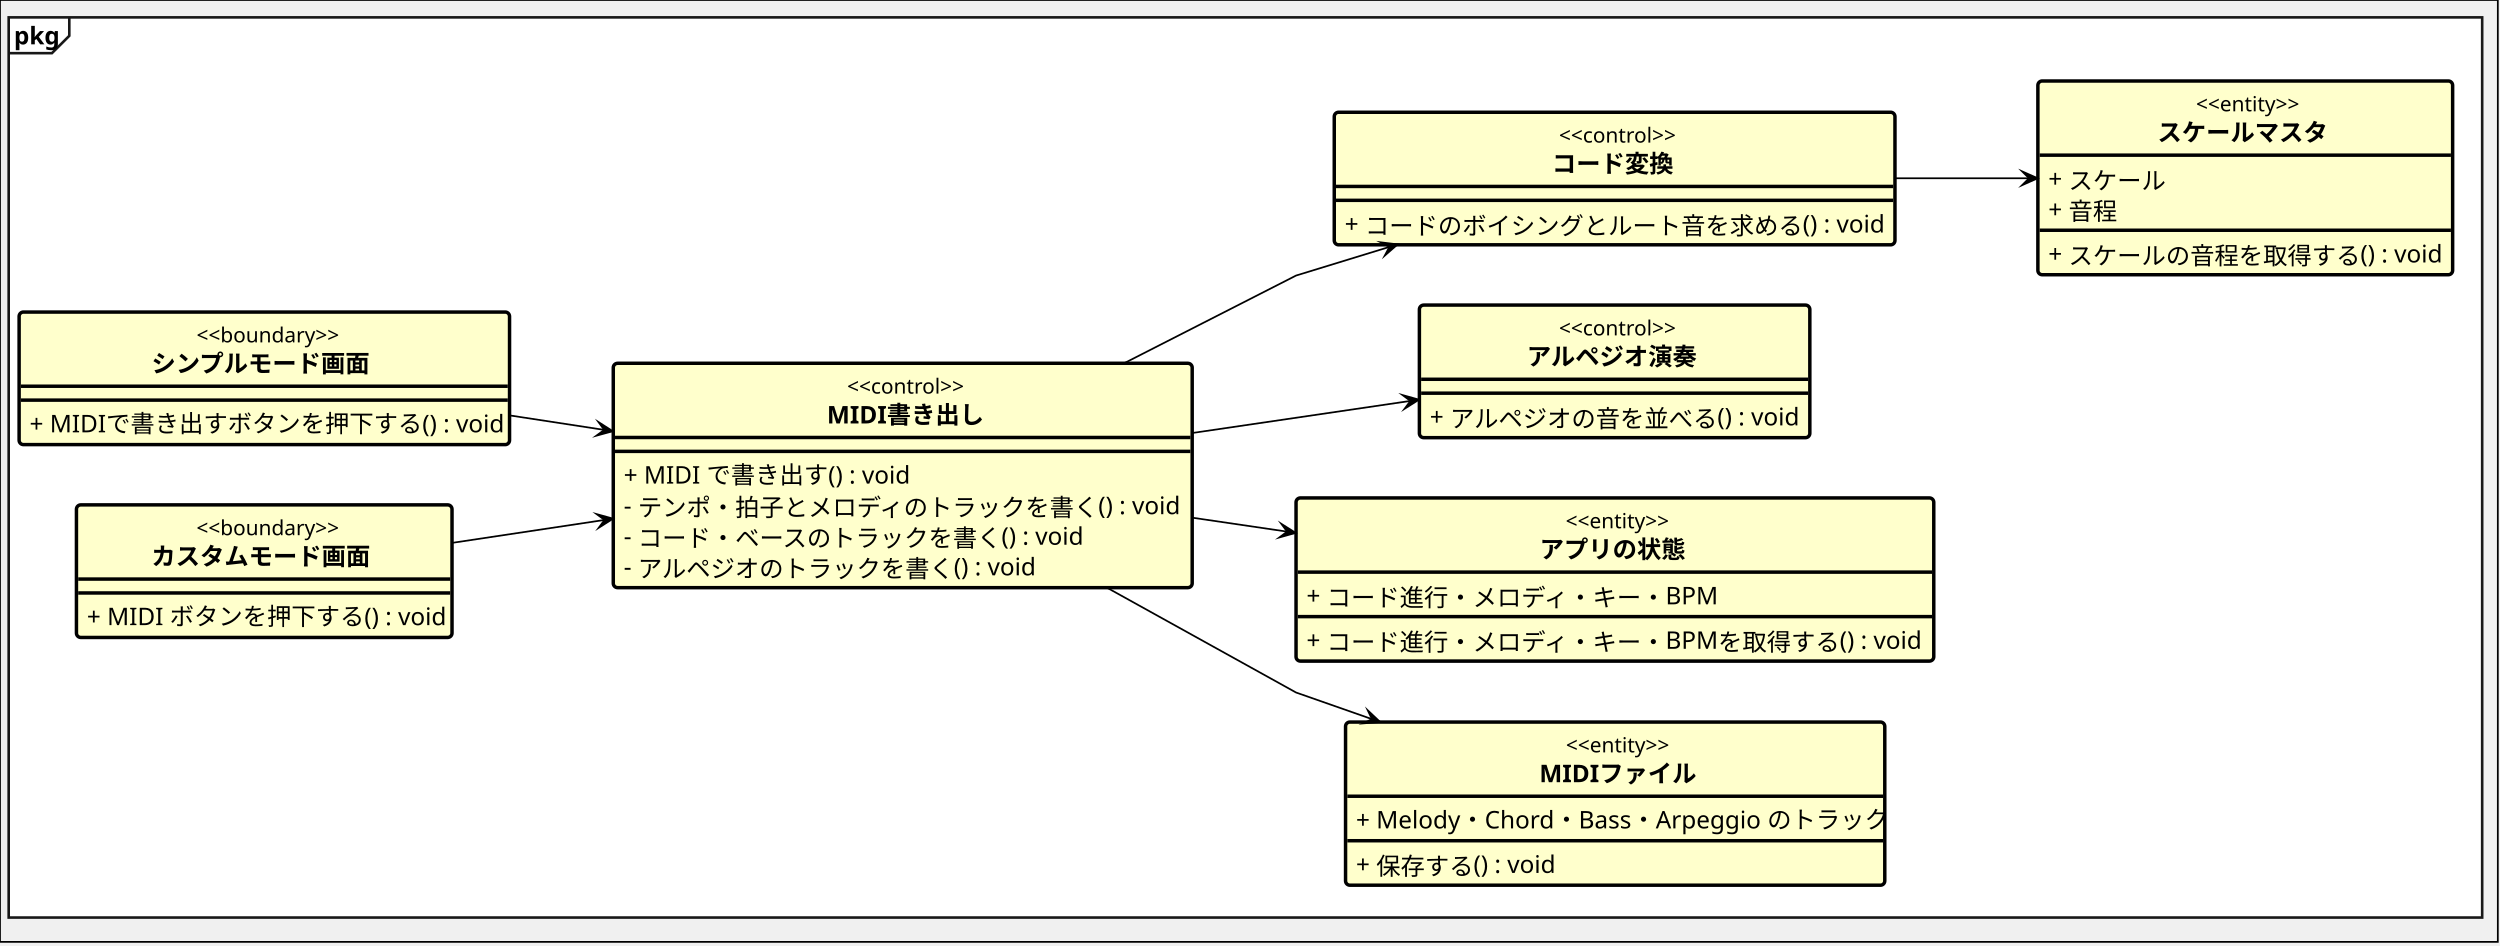
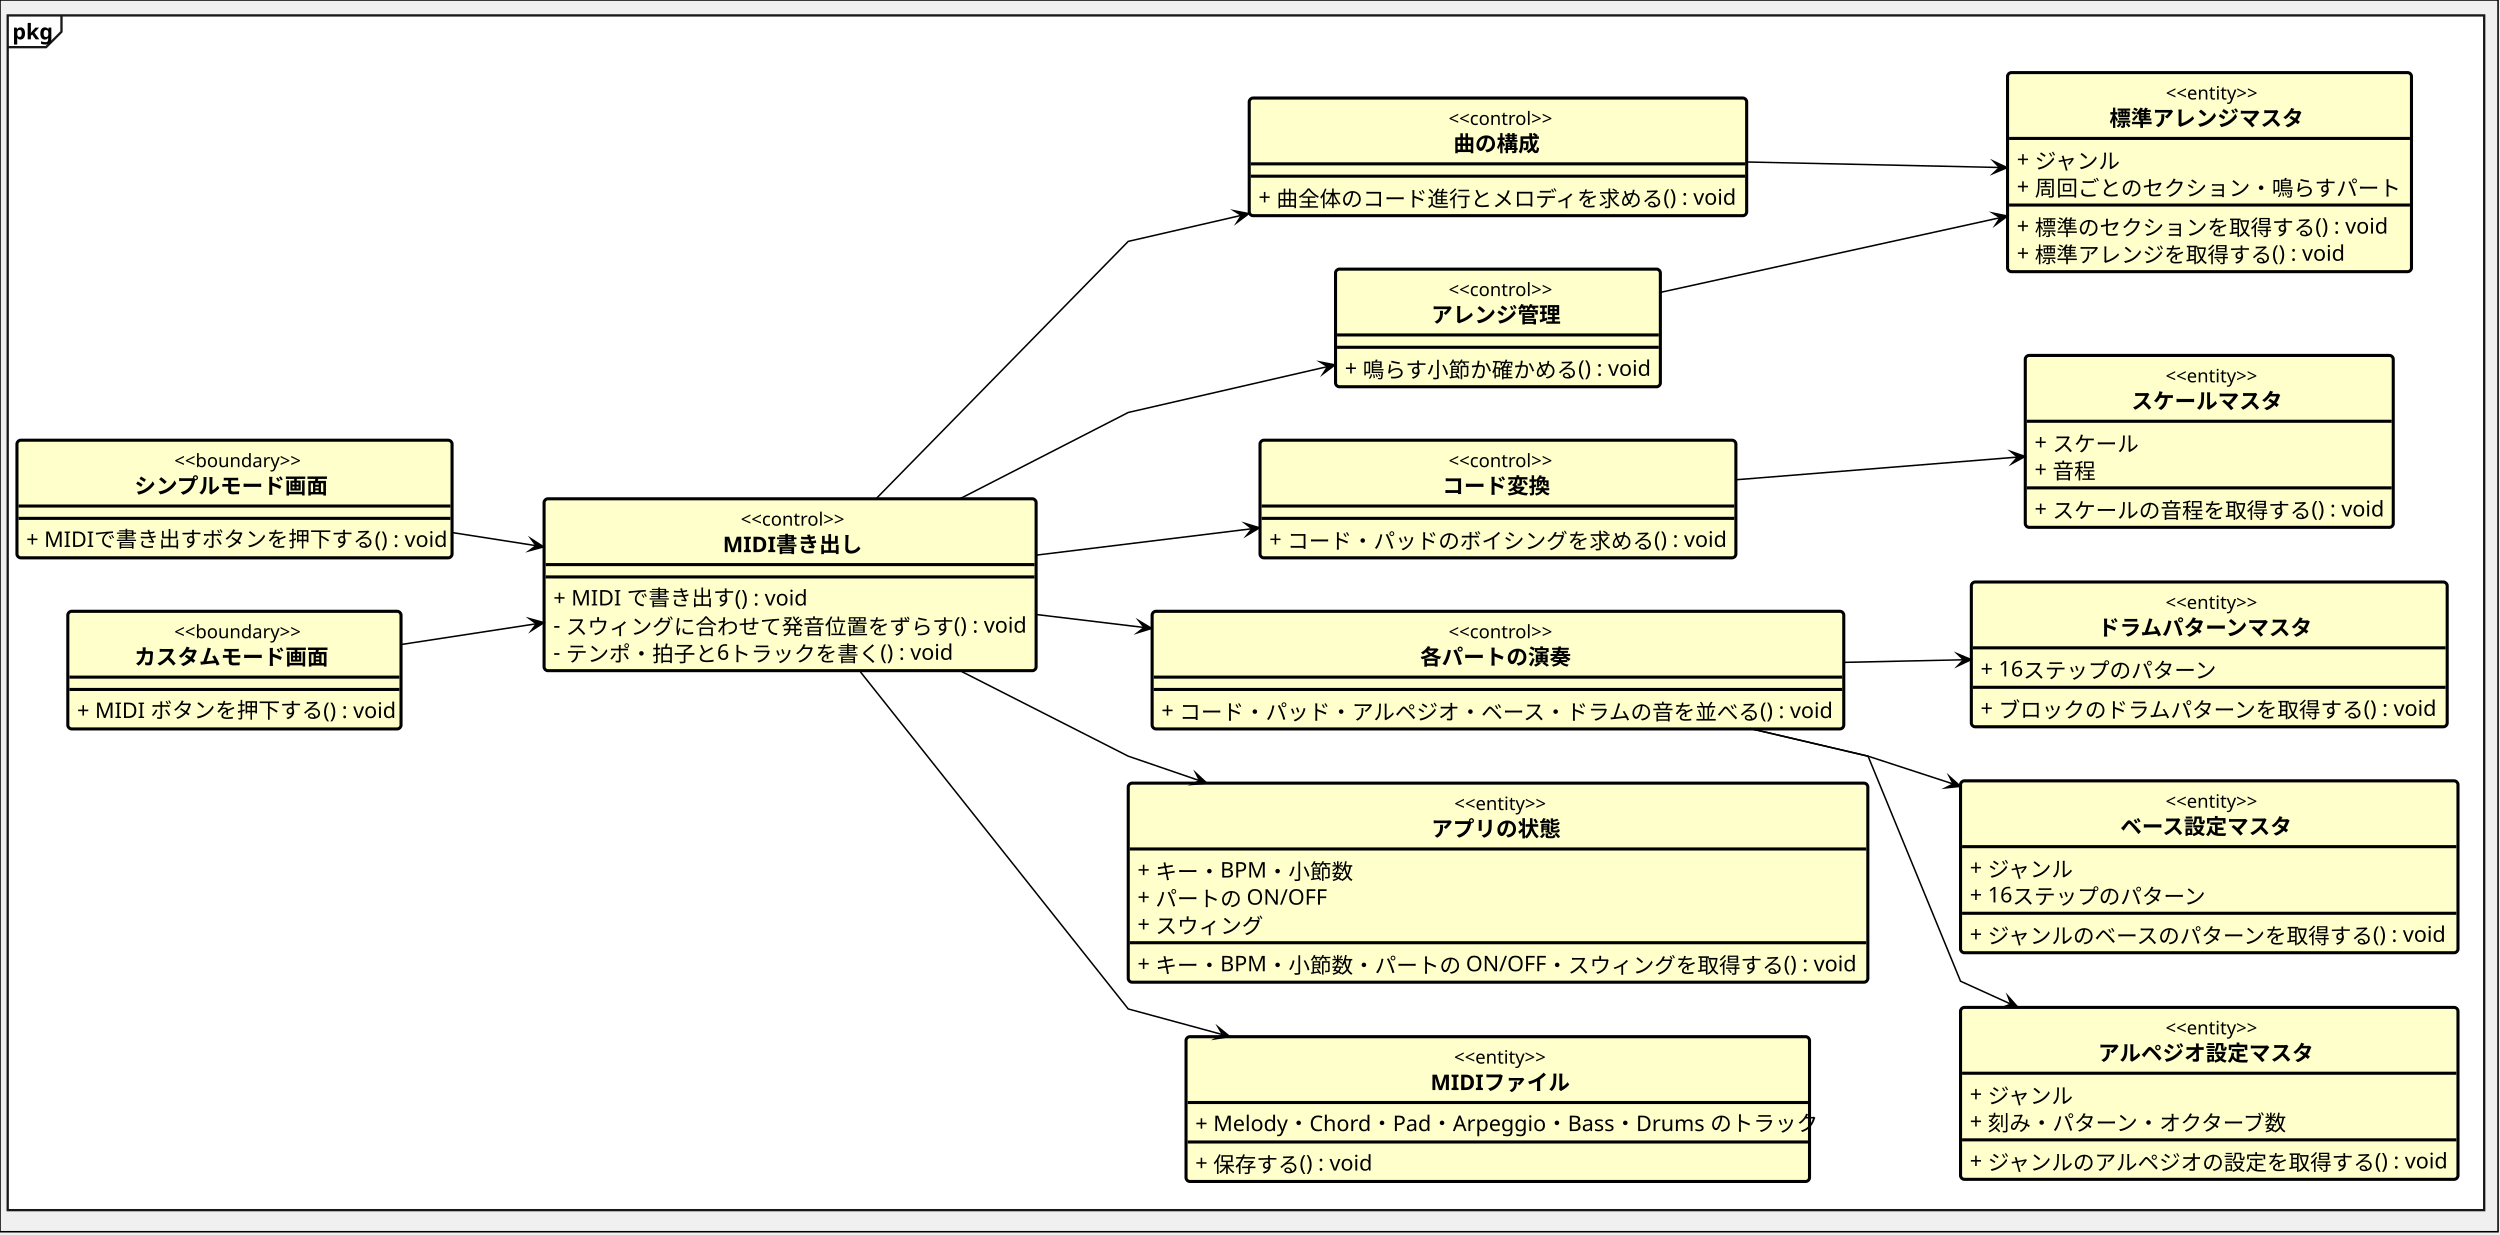
- <svg xmlns="http://www.w3.org/2000/svg" version="1.1" data-diagram-type="CLASS" style="width:1439px;height:544px;background:#FFFFFF;" width="1439px" height="544px" viewBox="0 0 1439 544" zoomAndPan="magnify" preserveAspectRatio="none" contentStyleType="text/css">
+ <svg xmlns="http://www.w3.org/2000/svg" version="1.1" data-diagram-type="CLASS" style="width:1622px;height:801px;background:#FFFFFF;" width="1622px" height="801px" viewBox="0 0 1622 801" zoomAndPan="magnify" preserveAspectRatio="none" contentStyleType="text/css">
  <defs />
  <g font-family="sans-serif" lengthAdjust="spacing">
-     <rect x="0" y="0" width="1437.741" height="542.141" fill="none" style="stroke:#000;stroke-width:1;" />
-     <rect x="5" y="10" width="1423.741" height="518.141" fill="#FFF" style="stroke:#181818;stroke-width:1.5;" />
+     <rect x="0" y="0" width="1620.741" height="799.141" fill="none" style="stroke:#000;stroke-width:1;" />
+     <rect x="5" y="10" width="1606.741" height="775.141" fill="#FFF" style="stroke:#181818;stroke-width:1.5;" />
    <path d="M39.89,10 L39.89,20.609 L29.89,30.609 L5,30.609" style="stroke:#181818;stroke-width:1.5;" fill="none" />
    <text x="8" y="25.533" fill="#000" font-size="14" textLength="24.89" font-weight="700">pkg</text>
    <g class="entity" data-qualified-name="B1" id="ent0001" data-source-line="4">
-       <rect x="11" y="179.609" width="282.293" height="76.313" fill="#FFC" style="stroke:#000;stroke-width:2;" rx="2.5" ry="2.5" />
-       <text x="113.111" y="197.066" fill="#000" font-size="12" textLength="78.07">&lt;&lt;boundary&gt;&gt;</text>
-       <text x="87.178" y="214.236" fill="#000" font-size="14" textLength="129.938" font-weight="700">シンプルモード画面</text>
-       <line x1="12" y1="222.313" x2="292.293" y2="222.313" style="stroke:#000;stroke-width:2;" />
-       <line x1="12" y1="230.313" x2="292.293" y2="230.313" style="stroke:#000;stroke-width:2;" />
-       <text x="17" y="248.846" fill="#000" font-size="14" textLength="270.293">+ MIDIで書き出すボタンを押下する() : void</text>
+       <rect x="11" y="285.609" width="282.293" height="76.313" fill="#FFC" style="stroke:#000;stroke-width:2;" rx="2.5" ry="2.5" />
+       <text x="113.111" y="303.066" fill="#000" font-size="12" textLength="78.07">&lt;&lt;boundary&gt;&gt;</text>
+       <text x="87.178" y="320.236" fill="#000" font-size="14" textLength="129.938" font-weight="700">シンプルモード画面</text>
+       <line x1="12" y1="328.313" x2="292.293" y2="328.313" style="stroke:#000;stroke-width:2;" />
+       <line x1="12" y1="336.313" x2="292.293" y2="336.313" style="stroke:#000;stroke-width:2;" />
+       <text x="17" y="354.846" fill="#000" font-size="14" textLength="270.293">+ MIDIで書き出すボタンを押下する() : void</text>
    </g>
    <g class="entity" data-qualified-name="B2" id="ent0002" data-source-line="7">
-       <rect x="44" y="290.609" width="216.183" height="76.313" fill="#FFC" style="stroke:#000;stroke-width:2;" rx="2.5" ry="2.5" />
-       <text x="113.056" y="308.066" fill="#000" font-size="12" textLength="78.07">&lt;&lt;boundary&gt;&gt;</text>
-       <text x="87.123" y="325.236" fill="#000" font-size="14" textLength="129.938" font-weight="700">カスタムモード画面</text>
-       <line x1="45" y1="333.313" x2="259.183" y2="333.313" style="stroke:#000;stroke-width:2;" />
-       <line x1="45" y1="341.313" x2="259.183" y2="341.313" style="stroke:#000;stroke-width:2;" />
-       <text x="50" y="359.846" fill="#000" font-size="14" textLength="204.183">+ MIDI ボタンを押下する() : void</text>
+       <rect x="44" y="396.609" width="216.183" height="76.313" fill="#FFC" style="stroke:#000;stroke-width:2;" rx="2.5" ry="2.5" />
+       <text x="113.056" y="414.066" fill="#000" font-size="12" textLength="78.07">&lt;&lt;boundary&gt;&gt;</text>
+       <text x="87.123" y="431.236" fill="#000" font-size="14" textLength="129.938" font-weight="700">カスタムモード画面</text>
+       <line x1="45" y1="439.313" x2="259.183" y2="439.313" style="stroke:#000;stroke-width:2;" />
+       <line x1="45" y1="447.313" x2="259.183" y2="447.313" style="stroke:#000;stroke-width:2;" />
+       <text x="50" y="465.846" fill="#000" font-size="14" textLength="204.183">+ MIDI ボタンを押下する() : void</text>
    </g>
    <g class="entity" data-qualified-name="C1" id="ent0003" data-source-line="10">
-       <rect x="353" y="209.109" width="333.228" height="129.141" fill="#FFC" style="stroke:#000;stroke-width:2;" rx="2.5" ry="2.5" />
-       <text x="487.589" y="226.566" fill="#000" font-size="12" textLength="64.049">&lt;&lt;control&gt;&gt;</text>
-       <text x="475.963" y="243.736" fill="#000" font-size="14" textLength="87.302" font-weight="700">MIDI書き出し</text>
-       <line x1="354" y1="251.813" x2="685.228" y2="251.813" style="stroke:#000;stroke-width:2;" />
-       <line x1="354" y1="259.813" x2="685.228" y2="259.813" style="stroke:#000;stroke-width:2;" />
-       <text x="359" y="278.346" fill="#000" font-size="14" textLength="162.183">+ MIDI で書き出す() : void</text>
-       <text x="359" y="295.955" fill="#000" font-size="14" textLength="321.228">- テンポ・拍子とメロディのトラックを書く() : void</text>
-       <text x="359" y="313.564" fill="#000" font-size="14" textLength="265.228">- コード・ベースのトラックを書く() : void</text>
-       <text x="359" y="331.174" fill="#000" font-size="14" textLength="237.228">- アルペジオのトラックを書く() : void</text>
+       <rect x="353" y="323.609" width="319.228" height="111.531" fill="#FFC" style="stroke:#000;stroke-width:2;" rx="2.5" ry="2.5" />
+       <text x="480.589" y="341.066" fill="#000" font-size="12" textLength="64.049">&lt;&lt;control&gt;&gt;</text>
+       <text x="468.963" y="358.236" fill="#000" font-size="14" textLength="87.302" font-weight="700">MIDI書き出し</text>
+       <line x1="354" y1="366.313" x2="671.228" y2="366.313" style="stroke:#000;stroke-width:2;" />
+       <line x1="354" y1="374.313" x2="671.228" y2="374.313" style="stroke:#000;stroke-width:2;" />
+       <text x="359" y="392.846" fill="#000" font-size="14" textLength="162.183">+ MIDI で書き出す() : void</text>
+       <text x="359" y="410.455" fill="#000" font-size="14" textLength="307.228">- スウィングに合わせて発音位置をずらす() : void</text>
+       <text x="359" y="428.064" fill="#000" font-size="14" textLength="259.014">- テンポ・拍子と6トラックを書く() : void</text>
    </g>
-     <g class="entity" data-qualified-name="C2" id="ent0004" data-source-line="16">
-       <rect x="768" y="64.609" width="322.741" height="76.313" fill="#FFC" style="stroke:#000;stroke-width:2;" rx="2.5" ry="2.5" />
-       <text x="897.346" y="82.066" fill="#000" font-size="12" textLength="64.049">&lt;&lt;control&gt;&gt;</text>
-       <text x="893.277" y="99.236" fill="#000" font-size="14" textLength="72.188" font-weight="700">コード変換</text>
-       <line x1="769" y1="107.313" x2="1089.741" y2="107.313" style="stroke:#000;stroke-width:2;" />
-       <line x1="769" y1="115.313" x2="1089.741" y2="115.313" style="stroke:#000;stroke-width:2;" />
-       <text x="774" y="133.846" fill="#000" font-size="14" textLength="310.741">+ コードのボイシングとルート音を求める() : void</text>
+     <g class="entity" data-qualified-name="C2" id="ent0004" data-source-line="15">
+       <rect x="810.5" y="63.609" width="322.741" height="76.313" fill="#FFC" style="stroke:#000;stroke-width:2;" rx="2.5" ry="2.5" />
+       <text x="939.846" y="81.066" fill="#000" font-size="12" textLength="64.049">&lt;&lt;control&gt;&gt;</text>
+       <text x="942.996" y="98.236" fill="#000" font-size="14" textLength="57.75" font-weight="700">曲の構成</text>
+       <line x1="811.5" y1="106.313" x2="1132.241" y2="106.313" style="stroke:#000;stroke-width:2;" />
+       <line x1="811.5" y1="114.313" x2="1132.241" y2="114.313" style="stroke:#000;stroke-width:2;" />
+       <text x="816.5" y="132.846" fill="#000" font-size="14" textLength="310.741">+ 曲全体のコード進行とメロディを求める() : void</text>
    </g>
-     <g class="entity" data-qualified-name="C3" id="ent0005" data-source-line="19">
-       <rect x="817" y="175.609" width="224.741" height="76.313" fill="#FFC" style="stroke:#000;stroke-width:2;" rx="2.5" ry="2.5" />
-       <text x="897.346" y="193.066" fill="#000" font-size="12" textLength="64.049">&lt;&lt;control&gt;&gt;</text>
-       <text x="878.839" y="210.236" fill="#000" font-size="14" textLength="101.063" font-weight="700">アルペジオ演奏</text>
-       <line x1="818" y1="218.313" x2="1040.741" y2="218.313" style="stroke:#000;stroke-width:2;" />
-       <line x1="818" y1="226.313" x2="1040.741" y2="226.313" style="stroke:#000;stroke-width:2;" />
-       <text x="823" y="244.846" fill="#000" font-size="14" textLength="212.741">+ アルペジオの音を並べる() : void</text>
+     <g class="entity" data-qualified-name="C3" id="ent0005" data-source-line="18">
+       <rect x="866.5" y="174.609" width="210.741" height="76.313" fill="#FFC" style="stroke:#000;stroke-width:2;" rx="2.5" ry="2.5" />
+       <text x="939.846" y="192.066" fill="#000" font-size="12" textLength="64.049">&lt;&lt;control&gt;&gt;</text>
+       <text x="928.558" y="209.236" fill="#000" font-size="14" textLength="86.625" font-weight="700">アレンジ管理</text>
+       <line x1="867.5" y1="217.313" x2="1076.241" y2="217.313" style="stroke:#000;stroke-width:2;" />
+       <line x1="867.5" y1="225.313" x2="1076.241" y2="225.313" style="stroke:#000;stroke-width:2;" />
+       <text x="872.5" y="243.846" fill="#000" font-size="14" textLength="198.741">+ 鳴らす小節か確かめる() : void</text>
    </g>
-     <g class="entity" data-qualified-name="E1" id="ent0006" data-source-line="22">
-       <rect x="746" y="286.609" width="367.079" height="93.922" fill="#FFC" style="stroke:#000;stroke-width:2;" rx="2.5" ry="2.5" />
-       <text x="901.183" y="304.066" fill="#000" font-size="12" textLength="56.713">&lt;&lt;entity&gt;&gt;</text>
-       <text x="886.227" y="321.236" fill="#000" font-size="14" textLength="86.625" font-weight="700">アプリの状態</text>
-       <line x1="747" y1="329.313" x2="1112.079" y2="329.313" style="stroke:#000;stroke-width:2;" />
-       <text x="752" y="347.846" fill="#000" font-size="14" textLength="238.403">+ コード進行・メロディ・キー・BPM</text>
-       <line x1="747" y1="354.922" x2="1112.079" y2="354.922" style="stroke:#000;stroke-width:2;" />
-       <text x="752" y="373.455" fill="#000" font-size="14" textLength="355.079">+ コード進行・メロディ・キー・BPMを取得する() : void</text>
+     <g class="entity" data-qualified-name="C4" id="ent0006" data-source-line="21">
+       <rect x="817.5" y="285.609" width="308.741" height="76.313" fill="#FFC" style="stroke:#000;stroke-width:2;" rx="2.5" ry="2.5" />
+       <text x="939.846" y="303.066" fill="#000" font-size="12" textLength="64.049">&lt;&lt;control&gt;&gt;</text>
+       <text x="935.777" y="320.236" fill="#000" font-size="14" textLength="72.188" font-weight="700">コード変換</text>
+       <line x1="818.5" y1="328.313" x2="1125.241" y2="328.313" style="stroke:#000;stroke-width:2;" />
+       <line x1="818.5" y1="336.313" x2="1125.241" y2="336.313" style="stroke:#000;stroke-width:2;" />
+       <text x="823.5" y="354.846" fill="#000" font-size="14" textLength="296.741">+ コード・パッドのボイシングを求める() : void</text>
    </g>
-     <g class="entity" data-qualified-name="E2" id="ent0007" data-source-line="26">
-       <rect x="1173" y="46.609" width="238.741" height="111.531" fill="#FFC" style="stroke:#000;stroke-width:2;" rx="2.5" ry="2.5" />
-       <text x="1264.014" y="64.066" fill="#000" font-size="12" textLength="56.713">&lt;&lt;entity&gt;&gt;</text>
-       <text x="1241.839" y="81.236" fill="#000" font-size="14" textLength="101.063" font-weight="700">スケールマスタ</text>
-       <line x1="1174" y1="89.313" x2="1410.741" y2="89.313" style="stroke:#000;stroke-width:2;" />
-       <text x="1179" y="107.846" fill="#000" font-size="14" textLength="68.065">+ スケール</text>
-       <text x="1179" y="125.455" fill="#000" font-size="14" textLength="40.065">+ 音程</text>
-       <line x1="1174" y1="132.531" x2="1410.741" y2="132.531" style="stroke:#000;stroke-width:2;" />
-       <text x="1179" y="151.064" fill="#000" font-size="14" textLength="226.741">+ スケールの音程を取得する() : void</text>
+     <g class="entity" data-qualified-name="C5" id="ent0007" data-source-line="24">
+       <rect x="747.5" y="396.609" width="448.741" height="76.313" fill="#FFC" style="stroke:#000;stroke-width:2;" rx="2.5" ry="2.5" />
+       <text x="939.846" y="414.066" fill="#000" font-size="12" textLength="64.049">&lt;&lt;control&gt;&gt;</text>
+       <text x="921.339" y="431.236" fill="#000" font-size="14" textLength="101.063" font-weight="700">各パートの演奏</text>
+       <line x1="748.5" y1="439.313" x2="1195.241" y2="439.313" style="stroke:#000;stroke-width:2;" />
+       <line x1="748.5" y1="447.313" x2="1195.241" y2="447.313" style="stroke:#000;stroke-width:2;" />
+       <text x="753.5" y="465.846" fill="#000" font-size="14" textLength="436.741">+ コード・パッド・アルペジオ・ベース・ドラムの音を並べる() : void</text>
    </g>
-     <g class="entity" data-qualified-name="E3" id="ent0008" data-source-line="31">
-       <rect x="774.5" y="415.609" width="310.382" height="93.922" fill="#FFC" style="stroke:#000;stroke-width:2;" rx="2.5" ry="2.5" />
-       <text x="901.334" y="433.066" fill="#000" font-size="12" textLength="56.713">&lt;&lt;entity&gt;&gt;</text>
-       <text x="886.04" y="450.236" fill="#000" font-size="14" textLength="87.302" font-weight="700">MIDIファイル</text>
-       <line x1="775.5" y1="458.313" x2="1083.882" y2="458.313" style="stroke:#000;stroke-width:2;" />
-       <text x="780.5" y="476.846" fill="#000" font-size="14" textLength="298.382">+ Melody・Chord・Bass・Arpeggio のトラック</text>
-       <line x1="775.5" y1="483.922" x2="1083.882" y2="483.922" style="stroke:#000;stroke-width:2;" />
-       <text x="780.5" y="502.455" fill="#000" font-size="14" textLength="114.741">+ 保存する() : void</text>
+     <g class="entity" data-qualified-name="E1" id="ent0008" data-source-line="27">
+       <rect x="732" y="508.109" width="479.852" height="129.141" fill="#FFC" style="stroke:#000;stroke-width:2;" rx="2.5" ry="2.5" />
+       <text x="943.569" y="525.566" fill="#000" font-size="12" textLength="56.713">&lt;&lt;entity&gt;&gt;</text>
+       <text x="928.613" y="542.736" fill="#000" font-size="14" textLength="86.625" font-weight="700">アプリの状態</text>
+       <line x1="733" y1="550.813" x2="1210.852" y2="550.813" style="stroke:#000;stroke-width:2;" />
+       <text x="738" y="569.346" fill="#000" font-size="14" textLength="140.403">+ キー・BPM・小節数</text>
+       <text x="738" y="586.955" fill="#000" font-size="14" textLength="124.838">+ パートの ON/OFF</text>
+       <text x="738" y="604.564" fill="#000" font-size="14" textLength="82.065">+ スウィング</text>
+       <line x1="733" y1="611.641" x2="1210.852" y2="611.641" style="stroke:#000;stroke-width:2;" />
+       <text x="738" y="630.174" fill="#000" font-size="14" textLength="467.852">+ キー・BPM・小節数・パートの ON/OFF・スウィングを取得する() : void</text>
    </g>
-     <g class="link" data-entity-1="ent0001" data-entity-2="ent0003" id="lnk9" data-source-line="36" data-link-type="dependency">
-       <path d="M293.01,239.059 C312.54,242.049 327.828,244.392 347.788,247.452" style="stroke:#000;stroke-width:1;" fill="none" id="B1-to-C1" codeLine="36" />
-       <polygon points="352.73,248.209,344.44,242.892,347.788,247.452,343.228,250.799,352.73,248.209" fill="#000" style="stroke:#000;stroke-width:1;stroke-linejoin:miter;stroke-miterlimit:10;" />
+     <g class="entity" data-qualified-name="E2" id="ent0009" data-source-line="33">
+       <rect x="1302.5" y="47.109" width="262.065" height="129.141" fill="#FFC" style="stroke:#000;stroke-width:2;" rx="2.5" ry="2.5" />
+       <text x="1405.176" y="64.566" fill="#000" font-size="12" textLength="56.713">&lt;&lt;entity&gt;&gt;</text>
+       <text x="1368.564" y="81.736" fill="#000" font-size="14" textLength="129.938" font-weight="700">標準アレンジマスタ</text>
+       <line x1="1303.5" y1="89.813" x2="1563.565" y2="89.813" style="stroke:#000;stroke-width:2;" />
+       <text x="1308.5" y="108.346" fill="#000" font-size="14" textLength="68.065">+ ジャンル</text>
+       <text x="1308.5" y="125.955" fill="#000" font-size="14" textLength="250.065">+ 周回ごとのセクション・鳴らすパート</text>
+       <line x1="1303.5" y1="133.031" x2="1563.565" y2="133.031" style="stroke:#000;stroke-width:2;" />
+       <text x="1308.5" y="151.564" fill="#000" font-size="14" textLength="240.741">+ 標準のセクションを取得する() : void</text>
+       <text x="1308.5" y="169.174" fill="#000" font-size="14" textLength="212.741">+ 標準アレンジを取得する() : void</text>
    </g>
-     <g class="link" data-entity-1="ent0002" data-entity-2="ent0003" id="lnk10" data-source-line="37" data-link-type="dependency">
-       <path d="M260.19,312.479 C289.26,308.109 316.486,304.014 347.956,299.274" style="stroke:#000;stroke-width:1;" fill="none" id="B2-to-C1" codeLine="37" />
-       <polygon points="352.9,298.529,343.405,295.914,347.956,299.274,344.596,303.825,352.9,298.529" fill="#000" style="stroke:#000;stroke-width:1;stroke-linejoin:miter;stroke-miterlimit:10;" />
+     <g class="entity" data-qualified-name="E3" id="ent0010" data-source-line="39">
+       <rect x="1314" y="230.609" width="238.741" height="111.531" fill="#FFC" style="stroke:#000;stroke-width:2;" rx="2.5" ry="2.5" />
+       <text x="1405.014" y="248.066" fill="#000" font-size="12" textLength="56.713">&lt;&lt;entity&gt;&gt;</text>
+       <text x="1382.839" y="265.236" fill="#000" font-size="14" textLength="101.063" font-weight="700">スケールマスタ</text>
+       <line x1="1315" y1="273.313" x2="1551.741" y2="273.313" style="stroke:#000;stroke-width:2;" />
+       <text x="1320" y="291.846" fill="#000" font-size="14" textLength="68.065">+ スケール</text>
+       <text x="1320" y="309.455" fill="#000" font-size="14" textLength="40.065">+ 音程</text>
+       <line x1="1315" y1="316.531" x2="1551.741" y2="316.531" style="stroke:#000;stroke-width:2;" />
+       <text x="1320" y="335.064" fill="#000" font-size="14" textLength="226.741">+ スケールの音程を取得する() : void</text>
    </g>
-     <g class="link" data-entity-1="ent0003" data-entity-2="ent0006" id="lnk11" data-source-line="38" data-link-type="dependency">
-       <path d="M686.16,297.969 C705.8,300.859 720.993,303.092 740.863,306.012" style="stroke:#000;stroke-width:1;" fill="none" id="C1-to-E1" codeLine="38" />
-       <polygon points="745.81,306.739,737.487,301.473,740.863,306.012,736.324,309.388,745.81,306.739" fill="#000" style="stroke:#000;stroke-width:1;stroke-linejoin:miter;stroke-miterlimit:10;" />
+     <g class="entity" data-qualified-name="E4" id="ent0011" data-source-line="44">
+       <rect x="1279" y="377.609" width="308.741" height="93.922" fill="#FFC" style="stroke:#000;stroke-width:2;" rx="2.5" ry="2.5" />
+       <text x="1405.014" y="395.066" fill="#000" font-size="12" textLength="56.713">&lt;&lt;entity&gt;&gt;</text>
+       <text x="1361.183" y="412.236" fill="#000" font-size="14" textLength="144.375" font-weight="700">ドラムパターンマスタ</text>
+       <line x1="1280" y1="420.313" x2="1586.741" y2="420.313" style="stroke:#000;stroke-width:2;" />
+       <text x="1285" y="438.846" fill="#000" font-size="14" textLength="153.638">+ 16ステップのパターン</text>
+       <line x1="1280" y1="445.922" x2="1586.741" y2="445.922" style="stroke:#000;stroke-width:2;" />
+       <text x="1285" y="464.455" fill="#000" font-size="14" textLength="296.741">+ ブロックのドラムパターンを取得する() : void</text>
    </g>
-     <g class="link" data-entity-1="ent0003" data-entity-2="ent0004" id="lnk12" data-source-line="39" data-link-type="dependency">
-       <path d="M647.09,209.049 C698.49,182.839 746,158.609 746,158.609 C746,158.609 767.29,152.076 799.72,142.126" style="stroke:#000;stroke-width:1;" fill="none" id="C1-to-C2" codeLine="39" />
-       <polygon points="804.5,140.659,794.723,139.475,799.72,142.126,797.069,147.123,804.5,140.659" fill="#000" style="stroke:#000;stroke-width:1;stroke-linejoin:miter;stroke-miterlimit:10;" />
+     <g class="entity" data-qualified-name="E5" id="ent0012" data-source-line="48">
+       <rect x="1272" y="506.609" width="322.741" height="111.531" fill="#FFC" style="stroke:#000;stroke-width:2;" rx="2.5" ry="2.5" />
+       <text x="1405.014" y="524.066" fill="#000" font-size="12" textLength="56.713">&lt;&lt;entity&gt;&gt;</text>
+       <text x="1375.621" y="541.236" fill="#000" font-size="14" textLength="115.5" font-weight="700">ベース設定マスタ</text>
+       <line x1="1273" y1="549.313" x2="1593.741" y2="549.313" style="stroke:#000;stroke-width:2;" />
+       <text x="1278" y="567.846" fill="#000" font-size="14" textLength="68.065">+ ジャンル</text>
+       <text x="1278" y="585.455" fill="#000" font-size="14" textLength="153.638">+ 16ステップのパターン</text>
+       <line x1="1273" y1="592.531" x2="1593.741" y2="592.531" style="stroke:#000;stroke-width:2;" />
+       <text x="1278" y="611.064" fill="#000" font-size="14" textLength="310.741">+ ジャンルのベースのパターンを取得する() : void</text>
    </g>
-     <g class="link" data-entity-1="ent0004" data-entity-2="ent0007" id="lnk13" data-source-line="40" data-link-type="dependency">
-       <path d="M1091.21,102.609 C1118.68,102.609 1141.77,102.609 1167.89,102.609" style="stroke:#000;stroke-width:1;" fill="none" id="C2-to-E2" codeLine="40" />
-       <polygon points="1172.89,102.609,1163.89,98.609,1167.89,102.609,1163.89,106.609,1172.89,102.609" fill="#000" style="stroke:#000;stroke-width:1;stroke-linejoin:miter;stroke-miterlimit:10;" />
+     <g class="entity" data-qualified-name="E6" id="ent0013" data-source-line="53">
+       <rect x="1272" y="653.609" width="322.741" height="111.531" fill="#FFC" style="stroke:#000;stroke-width:2;" rx="2.5" ry="2.5" />
+       <text x="1405.014" y="671.066" fill="#000" font-size="12" textLength="56.713">&lt;&lt;entity&gt;&gt;</text>
+       <text x="1361.183" y="688.236" fill="#000" font-size="14" textLength="144.375" font-weight="700">アルペジオ設定マスタ</text>
+       <line x1="1273" y1="696.313" x2="1593.741" y2="696.313" style="stroke:#000;stroke-width:2;" />
+       <text x="1278" y="714.846" fill="#000" font-size="14" textLength="68.065">+ ジャンル</text>
+       <text x="1278" y="732.455" fill="#000" font-size="14" textLength="208.065">+ 刻み・パターン・オクターブ数</text>
+       <line x1="1273" y1="739.531" x2="1593.741" y2="739.531" style="stroke:#000;stroke-width:2;" />
+       <text x="1278" y="758.064" fill="#000" font-size="14" textLength="310.741">+ ジャンルのアルペジオの設定を取得する() : void</text>
    </g>
-     <g class="link" data-entity-1="ent0003" data-entity-2="ent0005" id="lnk14" data-source-line="41" data-link-type="dependency">
-       <path d="M686.16,249.249 C730.09,242.789 771.533,236.697 811.833,230.767" style="stroke:#000;stroke-width:1;" fill="none" id="C1-to-C3" codeLine="41" />
-       <polygon points="816.78,230.039,807.294,227.392,811.833,230.767,808.458,235.307,816.78,230.039" fill="#000" style="stroke:#000;stroke-width:1;stroke-linejoin:miter;stroke-miterlimit:10;" />
+     <g class="entity" data-qualified-name="E7" id="ent0014" data-source-line="58">
+       <rect x="769.5" y="672.609" width="404.513" height="93.922" fill="#FFC" style="stroke:#000;stroke-width:2;" rx="2.5" ry="2.5" />
+       <text x="943.4" y="690.066" fill="#000" font-size="12" textLength="56.713">&lt;&lt;entity&gt;&gt;</text>
+       <text x="928.105" y="707.236" fill="#000" font-size="14" textLength="87.302" font-weight="700">MIDIファイル</text>
+       <line x1="770.5" y1="715.313" x2="1173.013" y2="715.313" style="stroke:#000;stroke-width:2;" />
+       <text x="775.5" y="733.846" fill="#000" font-size="14" textLength="392.513">+ Melody・Chord・Pad・Arpeggio・Bass・Drums のトラック</text>
+       <line x1="770.5" y1="740.922" x2="1173.013" y2="740.922" style="stroke:#000;stroke-width:2;" />
+       <text x="775.5" y="759.455" fill="#000" font-size="14" textLength="114.741">+ 保存する() : void</text>
    </g>
-     <g class="link" data-entity-1="ent0003" data-entity-2="ent0008" id="lnk15" data-source-line="42" data-link-type="dependency">
-       <path d="M636.88,338.119 C692.02,368.689 746,398.609 746,398.609 C746,398.609 762.121,404.266 789.711,413.936" style="stroke:#000;stroke-width:1;" fill="none" id="C1-to-E3" codeLine="42" />
-       <polygon points="794.43,415.589,787.26,408.838,789.711,413.936,784.614,416.387,794.43,415.589" fill="#000" style="stroke:#000;stroke-width:1;stroke-linejoin:miter;stroke-miterlimit:10;" />
+     <g class="link" data-entity-1="ent0001" data-entity-2="ent0003" id="lnk15" data-source-line="63" data-link-type="dependency">
+       <path d="M293.15,345.499 C312.69,348.549 327.94,350.938 347.79,354.038" style="stroke:#000;stroke-width:1;" fill="none" id="B1-to-C1" codeLine="63" />
+       <polygon points="352.73,354.809,344.455,349.469,347.79,354.038,343.221,357.373,352.73,354.809" fill="#000" style="stroke:#000;stroke-width:1;stroke-linejoin:miter;stroke-miterlimit:10;" />
+     </g>
+     <g class="link" data-entity-1="ent0002" data-entity-2="ent0003" id="lnk16" data-source-line="64" data-link-type="dependency">
+       <path d="M260.08,418.179 C289.27,413.699 316.588,409.506 347.998,404.696" style="stroke:#000;stroke-width:1;" fill="none" id="B2-to-C1" codeLine="64" />
+       <polygon points="352.94,403.939,343.438,401.348,347.998,404.696,344.649,409.256,352.94,403.939" fill="#000" style="stroke:#000;stroke-width:1;stroke-linejoin:miter;stroke-miterlimit:10;" />
+     </g>
+     <g class="link" data-entity-1="ent0003" data-entity-2="ent0008" id="lnk17" data-source-line="65" data-link-type="dependency">
+       <path d="M624.03,435.759 C678.23,463.289 732,490.609 732,490.609 C732,490.609 748.471,496.256 778.251,506.476" style="stroke:#000;stroke-width:1;" fill="none" id="C1-to-E1" codeLine="65" />
+       <polygon points="782.98,508.099,775.766,501.395,778.251,506.476,773.169,508.961,782.98,508.099" fill="#000" style="stroke:#000;stroke-width:1;stroke-linejoin:miter;stroke-miterlimit:10;" />
+     </g>
+     <g class="link" data-entity-1="ent0003" data-entity-2="ent0004" id="lnk18" data-source-line="66" data-link-type="dependency">
+       <path d="M568.64,323.339 C633.37,257.279 732,156.609 732,156.609 C732,156.609 762.147,149.671 805.387,139.721" style="stroke:#000;stroke-width:1;" fill="none" id="C1-to-C2" codeLine="66" />
+       <polygon points="810.26,138.599,800.592,136.72,805.387,139.721,802.386,144.516,810.26,138.599" fill="#000" style="stroke:#000;stroke-width:1;stroke-linejoin:miter;stroke-miterlimit:10;" />
+     </g>
+     <g class="link" data-entity-1="ent0004" data-entity-2="ent0009" id="lnk19" data-source-line="67" data-link-type="dependency">
+       <path d="M1133.71,105.109 C1188.84,106.309 1244.811,107.521 1297.221,108.661" style="stroke:#000;stroke-width:1;" fill="none" id="C2-to-E2" codeLine="67" />
+       <polygon points="1302.22,108.769,1293.309,104.575,1297.221,108.661,1293.135,112.573,1302.22,108.769" fill="#000" style="stroke:#000;stroke-width:1;stroke-linejoin:miter;stroke-miterlimit:10;" />
+     </g>
+     <g class="link" data-entity-1="ent0003" data-entity-2="ent0005" id="lnk20" data-source-line="68" data-link-type="dependency">
+       <path d="M623.07,323.449 C677.59,295.499 732,267.609 732,267.609 C732,267.609 797.077,252.631 861.297,237.851" style="stroke:#000;stroke-width:1;" fill="none" id="C1-to-C3" codeLine="68" />
+       <polygon points="866.17,236.729,856.502,234.85,861.297,237.851,858.296,242.646,866.17,236.729" fill="#000" style="stroke:#000;stroke-width:1;stroke-linejoin:miter;stroke-miterlimit:10;" />
+     </g>
+     <g class="link" data-entity-1="ent0005" data-entity-2="ent0009" id="lnk21" data-source-line="69" data-link-type="dependency">
+       <path d="M1077.56,189.629 C1144.29,174.959 1226.437,156.903 1297.617,141.253" style="stroke:#000;stroke-width:1;" fill="none" id="C3-to-E2" codeLine="69" />
+       <polygon points="1302.5,140.179,1292.851,138.205,1297.617,141.253,1294.569,146.019,1302.5,140.179" fill="#000" style="stroke:#000;stroke-width:1;stroke-linejoin:miter;stroke-miterlimit:10;" />
+     </g>
+     <g class="link" data-entity-1="ent0003" data-entity-2="ent0006" id="lnk22" data-source-line="70" data-link-type="dependency">
+       <path d="M672.23,360.179 C719.2,354.429 765.567,348.757 812.217,343.047" style="stroke:#000;stroke-width:1;" fill="none" id="C1-to-C4" codeLine="70" />
+       <polygon points="817.18,342.439,807.761,339.562,812.217,343.047,808.733,347.503,817.18,342.439" fill="#000" style="stroke:#000;stroke-width:1;stroke-linejoin:miter;stroke-miterlimit:10;" />
+     </g>
+     <g class="link" data-entity-1="ent0006" data-entity-2="ent0010" id="lnk23" data-source-line="71" data-link-type="dependency">
+       <path d="M1126.65,311.239 C1187.7,306.319 1251.846,301.161 1308.916,296.561" style="stroke:#000;stroke-width:1;" fill="none" id="C4-to-E3" codeLine="71" />
+       <polygon points="1313.9,296.159,1304.608,292.895,1308.916,296.561,1305.25,300.87,1313.9,296.159" fill="#000" style="stroke:#000;stroke-width:1;stroke-linejoin:miter;stroke-miterlimit:10;" />
+     </g>
+     <g class="link" data-entity-1="ent0003" data-entity-2="ent0007" id="lnk24" data-source-line="72" data-link-type="dependency">
+       <path d="M672.23,398.689 C696.49,401.609 716.946,404.062 742.286,407.112" style="stroke:#000;stroke-width:1;" fill="none" id="C1-to-C5" codeLine="72" />
+       <polygon points="747.25,407.709,738.792,402.663,742.286,407.112,737.836,410.605,747.25,407.709" fill="#000" style="stroke:#000;stroke-width:1;stroke-linejoin:miter;stroke-miterlimit:10;" />
+     </g>
+     <g class="link" data-entity-1="ent0007" data-entity-2="ent0011" id="lnk25" data-source-line="73" data-link-type="dependency">
+       <path d="M1196.69,429.739 C1224.54,429.139 1247.501,428.639 1273.951,428.059" style="stroke:#000;stroke-width:1;" fill="none" id="C5-to-E4" codeLine="73" />
+       <polygon points="1278.95,427.949,1269.864,424.148,1273.951,428.059,1270.04,432.146,1278.95,427.949" fill="#000" style="stroke:#000;stroke-width:1;stroke-linejoin:miter;stroke-miterlimit:10;" />
+     </g>
+     <g class="link" data-entity-1="ent0007" data-entity-2="ent0012" id="lnk26" data-source-line="74" data-link-type="dependency">
+       <path d="M1135.39,472.659 C1177.86,482.609 1212,490.609 1212,490.609 C1212,490.609 1233.157,497.517 1267.207,508.637" style="stroke:#000;stroke-width:1;" fill="none" id="C5-to-E5" codeLine="74" />
+       <polygon points="1271.96,510.189,1264.646,503.593,1267.207,508.637,1262.163,511.198,1271.96,510.189" fill="#000" style="stroke:#000;stroke-width:1;stroke-linejoin:miter;stroke-miterlimit:10;" />
+     </g>
+     <g class="link" data-entity-1="ent0007" data-entity-2="ent0013" id="lnk27" data-source-line="75" data-link-type="dependency">
+       <path d="M1135.39,472.659 C1177.86,482.609 1212,490.609 1212,490.609 C1212,490.609 1272,636.609 1272,636.609 C1272,636.609 1283.118,641.67 1304.678,651.47" style="stroke:#000;stroke-width:1;" fill="none" id="C5-to-E6" codeLine="75" />
+       <polygon points="1309.23,653.539,1302.692,646.174,1304.678,651.47,1299.381,653.457,1309.23,653.539" fill="#000" style="stroke:#000;stroke-width:1;stroke-linejoin:miter;stroke-miterlimit:10;" />
+     </g>
+     <g class="link" data-entity-1="ent0003" data-entity-2="ent0014" id="lnk28" data-source-line="76" data-link-type="dependency">
+       <path d="M558.24,435.919 C622.17,516.379 732,654.609 732,654.609 C732,654.609 755.735,661.068 793.115,671.228" style="stroke:#000;stroke-width:1;" fill="none" id="C1-to-E7" codeLine="76" />
+       <polygon points="797.94,672.539,790.304,666.319,793.115,671.228,788.206,674.039,797.94,672.539" fill="#000" style="stroke:#000;stroke-width:1;stroke-linejoin:miter;stroke-miterlimit:10;" />
    </g>
  </g>
</svg>
